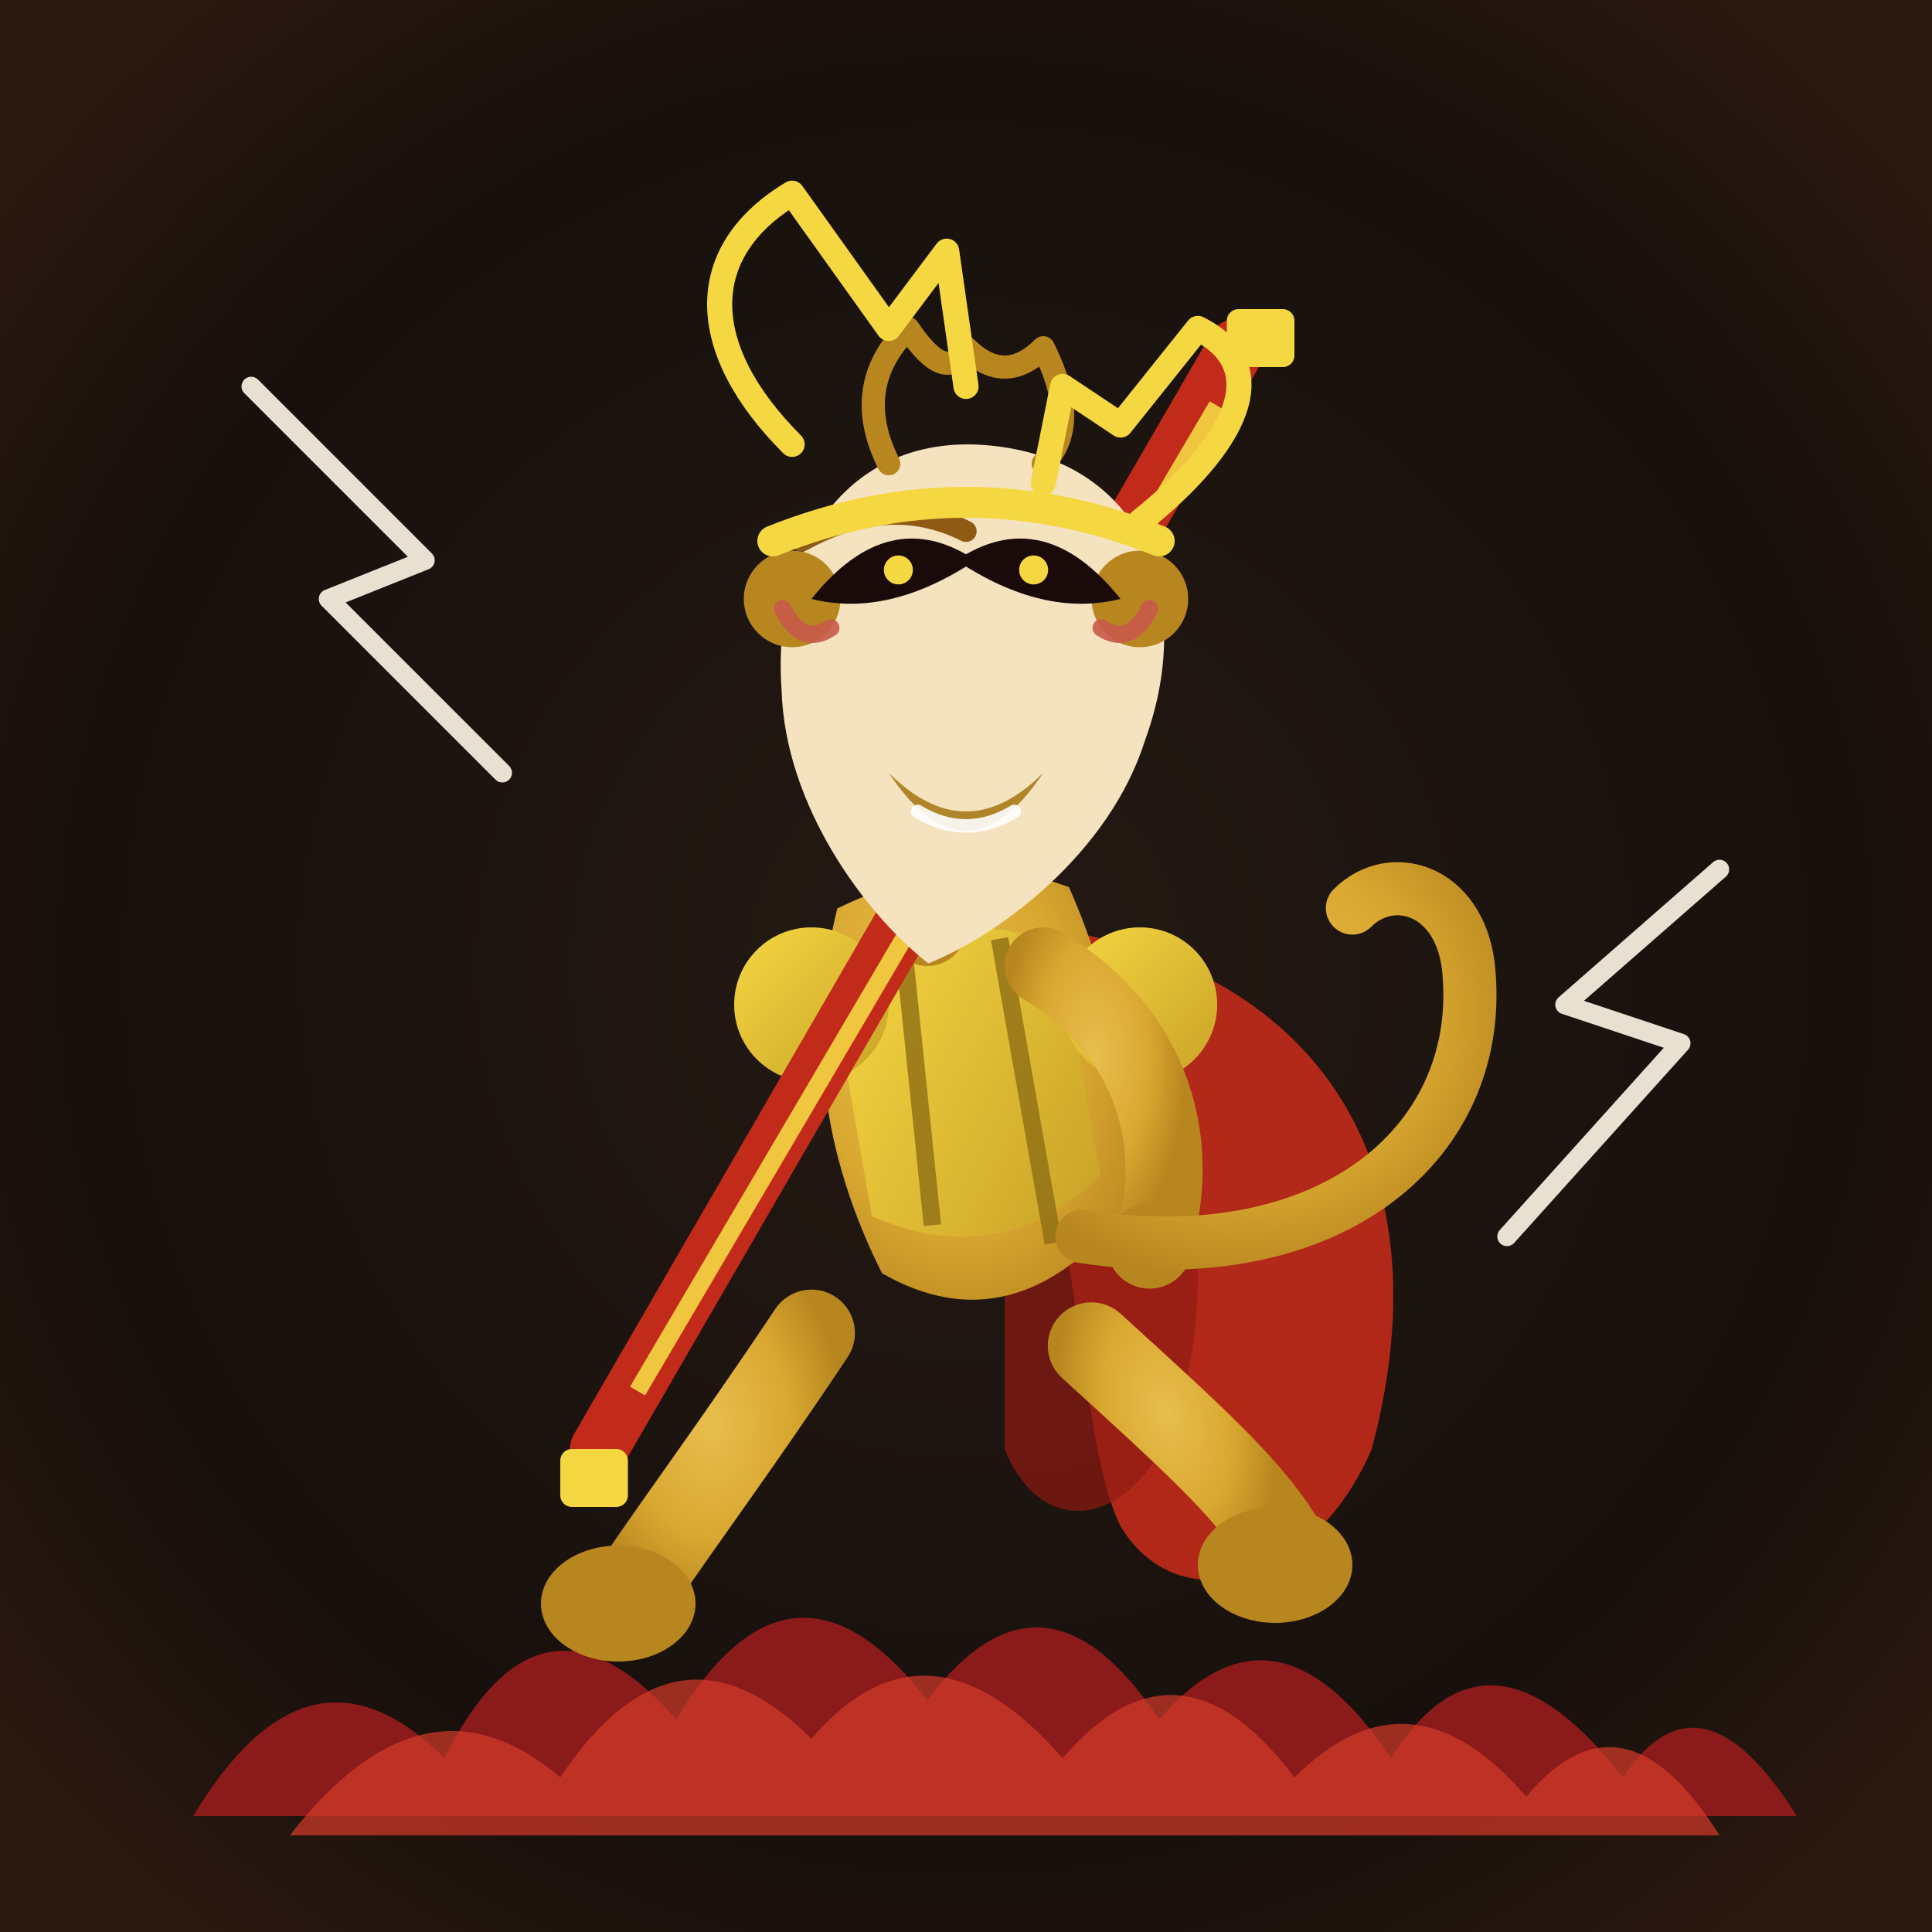
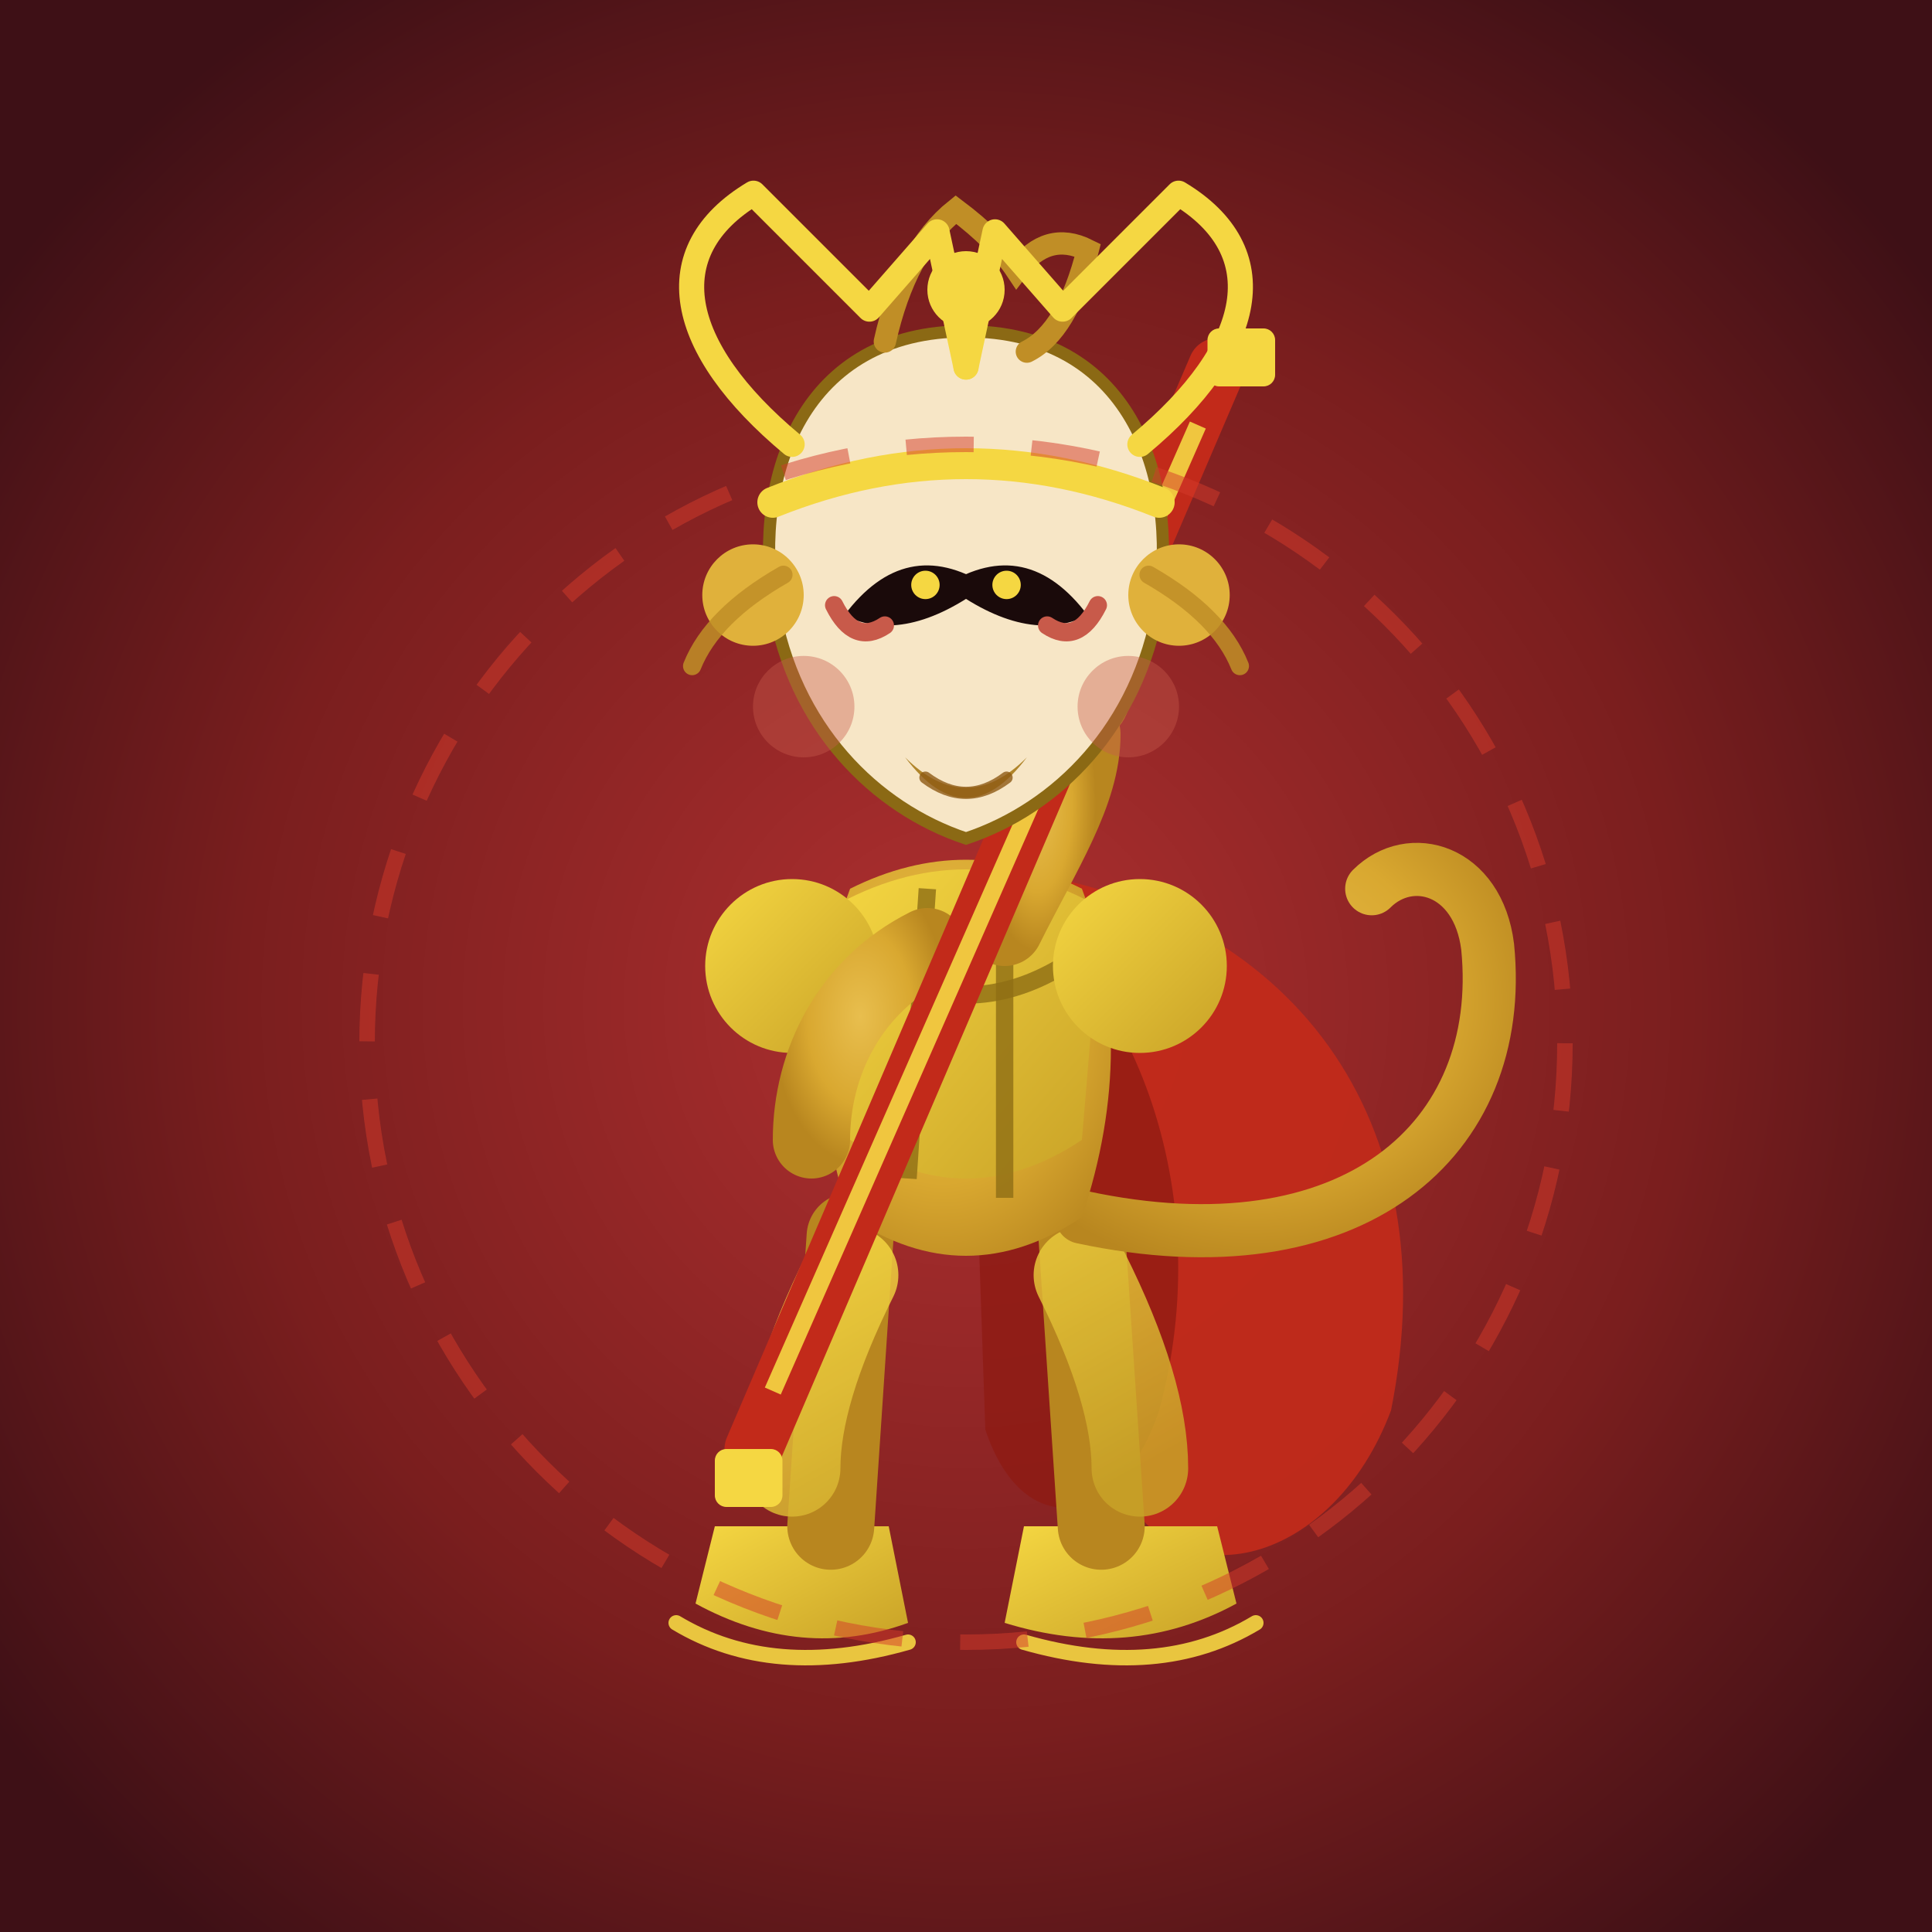
- <svg xmlns="http://www.w3.org/2000/svg" viewBox="0 0 200 200" role="img" aria-label="孙悟空·四阶·淬炼·大闹天宫">
+ <svg xmlns="http://www.w3.org/2000/svg" viewBox="0 0 200 200" role="img" aria-label="孙悟空·四阶·淬炼·齐天大圣">
  <defs>
-     <radialGradient id="bg" cx="50%" cy="50%" r="65%">
-       <stop offset="0%" stop-color="#241A14" />
-       <stop offset="70%" stop-color="#17100C" />
-       <stop offset="100%" stop-color="#2B1810" />
+     <radialGradient id="bg" cx="50%" cy="52%" r="62%">
+       <stop offset="0%" stop-color="#B03030" />
+       <stop offset="60%" stop-color="#7A1E1E" />
+       <stop offset="100%" stop-color="#3E1016" />
    </radialGradient>
    <radialGradient id="fur" cx="42%" cy="36%" r="76%">
      <stop offset="0%" stop-color="#E8BE4E" />
      <stop offset="60%" stop-color="#D9A830" />
      <stop offset="100%" stop-color="#B8861F" />
    </radialGradient>
    <linearGradient id="armor" x1="0" y1="0" x2="1" y2="1">
      <stop offset="0%" stop-color="#F5D742" />
      <stop offset="100%" stop-color="#C9A227" />
    </linearGradient>
+     <g id="wukong-head">
+       <path d="M 0 -34 C 16 -34 21 -20 19 -7 C 17 5 9 13 0 16 C -9 13 -17 5 -19 -7 C -21 -20 -16 -34 0 -34 Z" fill="#F7E6C6" stroke="#8B6914" stroke-width="1.2" />
+       <circle cx="-21" cy="-8" r="5" fill="#E0B13B" />
+       <circle cx="21" cy="-8" r="5" fill="#E0B13B" />
+       <path d="M -8 -33 Q -6 -42 -1 -46 Q 3 -43 5 -40 Q 8 -44 12 -42 Q 10 -34 6 -32" fill="none" stroke="#C08E26" stroke-width="2.2" stroke-linecap="round" />
+       <path d="M -18 -10 Q -25 -6 -27 -1 M 18 -10 Q 25 -6 27 -1" fill="none" stroke="#C08E26" stroke-width="1.8" stroke-linecap="round" opacity="0.85" />
+       <path d="M -12 -6 Q -6 -14 2 -9 Q -6 -3 -12 -6 Z" fill="#1A0A0A" />
+       <path d="M -2 -9 Q 6 -14 12 -6 Q 6 -3 -2 -9 Z" fill="#1A0A0A" />
+       <circle cx="-4" cy="-9" r="1.4" fill="#F5D742" />
+       <circle cx="4" cy="-9" r="1.4" fill="#F5D742" />
+       <path d="M -13 -7 Q -11 -3 -8 -5" fill="none" stroke="#C85A4A" stroke-width="1.8" stroke-linecap="round" opacity="1" />
+       <path d="M 13 -7 Q 11 -3 8 -5" fill="none" stroke="#C85A4A" stroke-width="1.8" stroke-linecap="round" opacity="1" />
+       <path d="M -6 8 Q 0 14 6 8 Q 0 16 -6 8 Z" fill="#B0852A" />
+       <path d="M -4 10 Q 0 13 4 10" fill="none" stroke="#8E5A14" stroke-width="1.2" stroke-linecap="round" opacity="0.8" />
+       <circle cx="-16" cy="3" r="5" fill="#C85A4A" opacity="0.4" />
+       <circle cx="16" cy="3" r="5" fill="#C85A4A" opacity="0.4" />
+     </g>
  </defs>
  <rect width="200" height="200" fill="url(#bg)" />
-   <path d="M 26 40 L 44 58 L 34 62 L 52 80" fill="none" stroke="#E8E0D0" stroke-width="2" stroke-linecap="round" stroke-linejoin="round">
-     <animate attributeName="opacity" values="0.7;0.25;0.7" dur="1.6s" repeatCount="indefinite" />
-   </path>
-   <path d="M 178 90 L 162 104 L 174 108 L 156 128" fill="none" stroke="#E8E0D0" stroke-width="2" stroke-linecap="round" stroke-linejoin="round">
-     <animate attributeName="opacity" values="0.25;0.7;0.25" dur="1.6s" repeatCount="indefinite" />
-   </path>
  <g>
-     <animate attributeName="opacity" values="0.5;0.8;0.5" dur="1.8s" repeatCount="indefinite" />
-     <path d="M 20 188 Q 32 168 46 182 Q 56 162 70 178 Q 82 158 96 176 Q 108 160 120 178 Q 132 164 144 182 Q 154 166 168 184 Q 176 172 186 188 Z" fill="#8B1A1A" />
-     <path d="M 30 190 Q 44 172 58 184 Q 70 166 84 180 Q 96 166 110 182 Q 122 168 134 184 Q 146 172 158 186 Q 168 174 178 190 Z" fill="#D43A2A" opacity="0.7" />
+     <animateTransform attributeName="transform" type="translate" values="0 0;2 3;0 0" dur="2.2s" repeatCount="indefinite" />
+     <path d="M 104 90 C 134 94 150 116 144 146 C 138 162 122 166 116 154 C 112 146 112 126 106 104 Z" fill="#C22A1A" opacity="0.92" />
+     <path d="M 100 90 C 118 100 126 124 120 146 C 116 158 106 160 102 148 Z" fill="#8E1A12" opacity="0.75" />
  </g>
  <g>
-     <animateTransform attributeName="transform" type="translate" values="0 0;2 3;0 0" dur="2.2s" repeatCount="indefinite" />
-     <path d="M 108 96 C 136 100 150 120 142 150 C 136 164 122 168 116 158 C 112 150 112 130 106 108 Z" fill="#C22A1A" opacity="0.9" />
-     <path d="M 104 96 C 120 104 128 126 122 146 C 118 158 108 160 104 150 Z" fill="#8E1A12" opacity="0.7" />
+     <path d="M 74 158 L 92 158 L 94 168 Q 83 172 72 166 Z" fill="url(#armor)" />
+     <path d="M 106 158 L 126 158 L 128 166 Q 117 172 104 168 Z" fill="url(#armor)" />
+     <path d="M 70 168 Q 80 174 94 170 M 106 170 Q 120 174 130 168" fill="none" stroke="#F5D742" stroke-width="1.6" stroke-linecap="round" opacity="0.9" />
  </g>
-   <path d="M 84 138 C 76 150 70 158 66 164" fill="none" stroke="url(#fur)" stroke-width="9" stroke-linecap="round" />
-   <ellipse cx="64" cy="166" rx="8" ry="6" fill="#B8861F" />
-   <path d="M 116 136 C 124 148 128 154 130 160" fill="none" stroke="url(#fur)" stroke-width="9" stroke-linecap="round" transform="rotate(-14 128 150)" />
-   <ellipse cx="132" cy="162" rx="8" ry="6" fill="#B8861F" />
-   <path d="M 90 92 Q 82 110 88 130 Q 100 140 114 128 Q 118 110 114 94 Q 104 88 90 92 Z" fill="url(#fur)" transform="rotate(-10 100 112)" />
-   <path d="M 88 100 Q 100 92 112 100 L 112 124 Q 100 132 88 124 Z" fill="url(#armor)" transform="rotate(-10 100 112)" />
-   <path d="M 96 98 L 94 126 M 106 98 L 106 130" stroke="#8E6E14" stroke-width="1.8" opacity="0.8" transform="rotate(-10 100 112)" />
-   <circle cx="84" cy="104" r="8" fill="url(#armor)" />
-   <circle cx="118" cy="104" r="8" fill="url(#armor)" />
-   <path d="M 96 96 C 100 86 106 80 112 72" fill="none" stroke="url(#fur)" stroke-width="8" stroke-linecap="round" />
-   <circle cx="114" cy="68" r="5" fill="#B8861F" />
-   <path d="M 108 100 C 118 106 122 116 120 126" fill="none" stroke="url(#fur)" stroke-width="8" stroke-linecap="round" />
-   <circle cx="119" cy="129" r="4.4" fill="#B8861F" />
+   <path d="M 88 128 L 86 158 M 112 128 L 114 158" stroke="#B8861F" stroke-width="9" stroke-linecap="round" />
+   <path d="M 88 132 Q 82 144 82 152 M 112 132 Q 118 144 118 152" stroke="url(#armor)" stroke-width="10" stroke-linecap="round" opacity="0.85" />
+   <path d="M 112 126 C 140 132 156 118 154 98 C 153 90 146 88 142 92" fill="none" stroke="url(#fur)" stroke-width="5.5" stroke-linecap="round">
+     <animateTransform attributeName="transform" type="rotate" values="0 124 112;6 124 112;0 124 112" dur="2.4s" repeatCount="indefinite" />
+   </path>
+   <path d="M 88 92 Q 82 108 88 126 Q 100 134 112 126 Q 118 108 112 92 Q 100 86 88 92 Z" fill="url(#fur)" />
+   <path d="M 86 94 Q 100 86 114 94 L 112 118 Q 100 126 88 118 Z" fill="url(#armor)" />
+   <path d="M 96 92 L 94 122 M 104 92 L 104 124" stroke="#8E6E14" stroke-width="1.8" opacity="0.8" />
+   <path d="M 90 100 Q 100 106 110 100" fill="none" stroke="#8E6E14" stroke-width="1.8" opacity="0.8" />
+   <circle cx="82" cy="100" r="9" fill="url(#armor)" />
+   <circle cx="118" cy="100" r="9" fill="url(#armor)" />
+   <path d="M 104 96 C 108 88 112 82 112 76" fill="none" stroke="url(#fur)" stroke-width="8" stroke-linecap="round" />
+   <circle cx="112" cy="72" r="5" fill="#B8861F" />
+   <path d="M 96 98 C 88 102 84 110 84 118" fill="none" stroke="url(#fur)" stroke-width="8" stroke-linecap="round" />
  <g>
-     <animateTransform attributeName="transform" type="rotate" values="0 110 40;-3 110 40;0 110 40" dur="0.8s" repeatCount="indefinite" />
-     <line x1="128" y1="36" x2="62" y2="150" stroke="#C22A1A" stroke-width="6" stroke-linecap="round" />
-     <line x1="126" y1="42" x2="66" y2="144" stroke="#F5D742" stroke-width="1.8" opacity="0.9" />
-     <rect x="127" y="32" width="7" height="6" rx="1.2" fill="#F5D742" />
-     <rect x="58" y="150" width="7" height="6" rx="1.2" fill="#F5D742" />
+     <animateTransform attributeName="transform" type="rotate" values="0 108 42;3 108 42;0 108 42" dur="1.2s" repeatCount="indefinite" />
+     <line x1="126" y1="38" x2="78" y2="150" stroke="#C22A1A" stroke-width="6" stroke-linecap="round" />
+     <line x1="124" y1="44" x2="80" y2="144" stroke="#F5D742" stroke-width="1.8" opacity="0.9" />
+     <rect x="125" y="34" width="7" height="6" rx="1.2" fill="#F5D742" />
+     <rect x="74" y="150" width="7" height="6" rx="1.2" fill="#F5D742" />
  </g>
-   <path d="M 112 128 C 138 132 154 118 152 100 C 151 92 144 90 140 94" fill="none" stroke="url(#fur)" stroke-width="5.5" stroke-linecap="round" />
-   <ellipse cx="100" cy="64" rx="16" ry="14" fill="url(#fur)" transform="rotate(8 100 64)" />
-   <path d="M 100 46 C 116 46 122 60 119 74 C 117 86 107 96 100 100 C 93 96 83 86 81 74 C 78 60 84 46 100 46 Z" fill="#F5E2BE" transform="rotate(8 100 72)" />
-   <circle cx="82" cy="62" r="5" fill="#B8861F" />
-   <circle cx="118" cy="62" r="5" fill="#B8861F" />
-   <path d="M 92 48 Q 88 40 94 34 Q 98 40 100 36 Q 104 40 108 36 Q 112 44 108 48" fill="none" stroke="#B8861F" stroke-width="2.4" stroke-linecap="round" stroke-linejoin="round" />
-   <path d="M 84 62 Q 92 52 101 58 Q 92 64 84 62 Z" fill="#1A0A0A" />
-   <path d="M 99 58 Q 108 52 116 62 Q 108 64 99 58 Z" fill="#1A0A0A" />
-   <circle cx="93" cy="59" r="1.5" fill="#F5D742" />
-   <circle cx="107" cy="59" r="1.5" fill="#F5D742" />
-   <path d="M 81 63 Q 83 67 86 65" fill="none" stroke="#C85A4A" stroke-width="1.8" stroke-linecap="round" opacity="0.9" />
-   <path d="M 119 63 Q 117 67 114 65" fill="none" stroke="#C85A4A" stroke-width="1.8" stroke-linecap="round" opacity="0.9" />
-   <path d="M 83 56 Q 92 51 100 55" fill="none" stroke="#8E5A14" stroke-width="2.2" stroke-linecap="round" />
-   <path d="M 92 80 Q 100 88 108 80 Q 100 92 92 80 Z" fill="#B0852A" />
-   <path d="M 95 84 Q 100 87 105 84" fill="none" stroke="#FFF" stroke-width="1.4" stroke-linecap="round" opacity="0.9" />
-   <path d="M 82 46 C 72 36 72 26 82 20 L 92 34 L 98 26 L 100 40" fill="none" stroke="#F5D742" stroke-width="2.6" stroke-linecap="round" stroke-linejoin="round" />
-   <path d="M 118 54 C 128 46 132 38 124 34 L 116 44 L 110 40 L 108 50" fill="none" stroke="#F5D742" stroke-width="2.6" stroke-linecap="round" stroke-linejoin="round" />
-   <path d="M 80 56 Q 100 48 120 56" fill="none" stroke="#F5D742" stroke-width="3.2" stroke-linecap="round" />
+   <use href="#wukong-head" transform="translate(100,70) scale(1.05)" />
+   <path d="M 82 46 C 70 36 68 26 78 20 L 90 32 L 97 24 L 100 38" fill="none" stroke="#F5D742" stroke-width="2.6" stroke-linecap="round" stroke-linejoin="round" />
+   <path d="M 118 46 C 130 36 132 26 122 20 L 110 32 L 103 24 L 100 38" fill="none" stroke="#F5D742" stroke-width="2.6" stroke-linecap="round" stroke-linejoin="round" />
+   <path d="M 80 52 Q 100 44 120 52" fill="none" stroke="#F5D742" stroke-width="3.2" stroke-linecap="round" />
+   <circle cx="100" cy="30" r="4" fill="#F5D742">
+     <animate attributeName="r" values="4;5;4" dur="2.4s" repeatCount="indefinite" />
+   </circle>
+   <circle cx="100" cy="108" r="62" fill="none" stroke="#D43A2A" stroke-width="1.6" opacity="0.5" stroke-dasharray="7 6">
+     <animateTransform attributeName="transform" type="rotate" values="0 100 108;15 100 108;0 100 108" dur="6s" repeatCount="indefinite" />
+   </circle>
  <g fill="#F97316">
-     <circle cx="60" cy="116">
-       <animate attributeName="cy" values="116;106;116" dur="2s" repeatCount="indefinite" />
-       <animate attributeName="opacity" values="0.85;0.15;0.85" dur="2s" repeatCount="indefinite" />
+     <circle cx="58" cy="112">
+       <animate attributeName="cy" values="112;102;112" dur="2.2s" repeatCount="indefinite" />
+       <animate attributeName="opacity" values="0.85;0.15;0.85" dur="2.2s" repeatCount="indefinite" />
    </circle>
-     <circle cx="144" cy="112">
-       <animate attributeName="cy" values="112;102;112" dur="2.4s" repeatCount="indefinite" />
-       <animate attributeName="opacity" values="0.7;0.12;0.7" dur="2.4s" repeatCount="indefinite" />
+     <circle cx="144" cy="108">
+       <animate attributeName="cy" values="108;98;108" dur="2.6s" repeatCount="indefinite" />
+       <animate attributeName="opacity" values="0.7;0.12;0.7" dur="2.6s" repeatCount="indefinite" />
    </circle>
  </g>
</svg>
